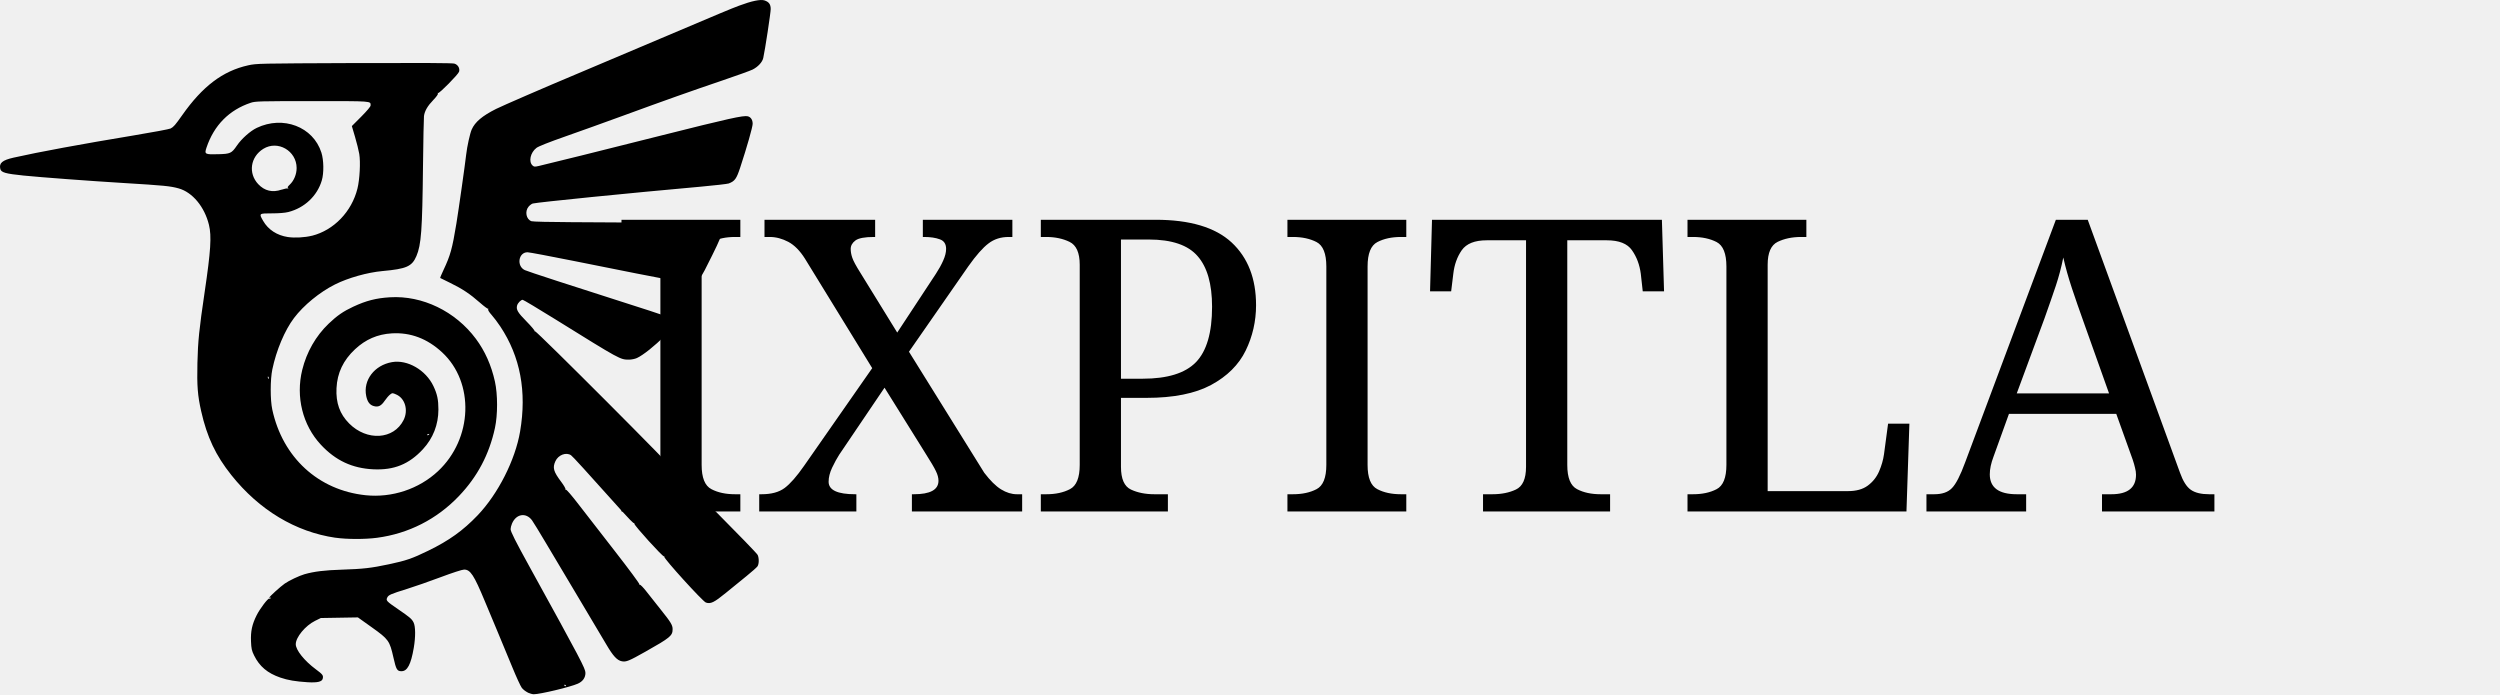
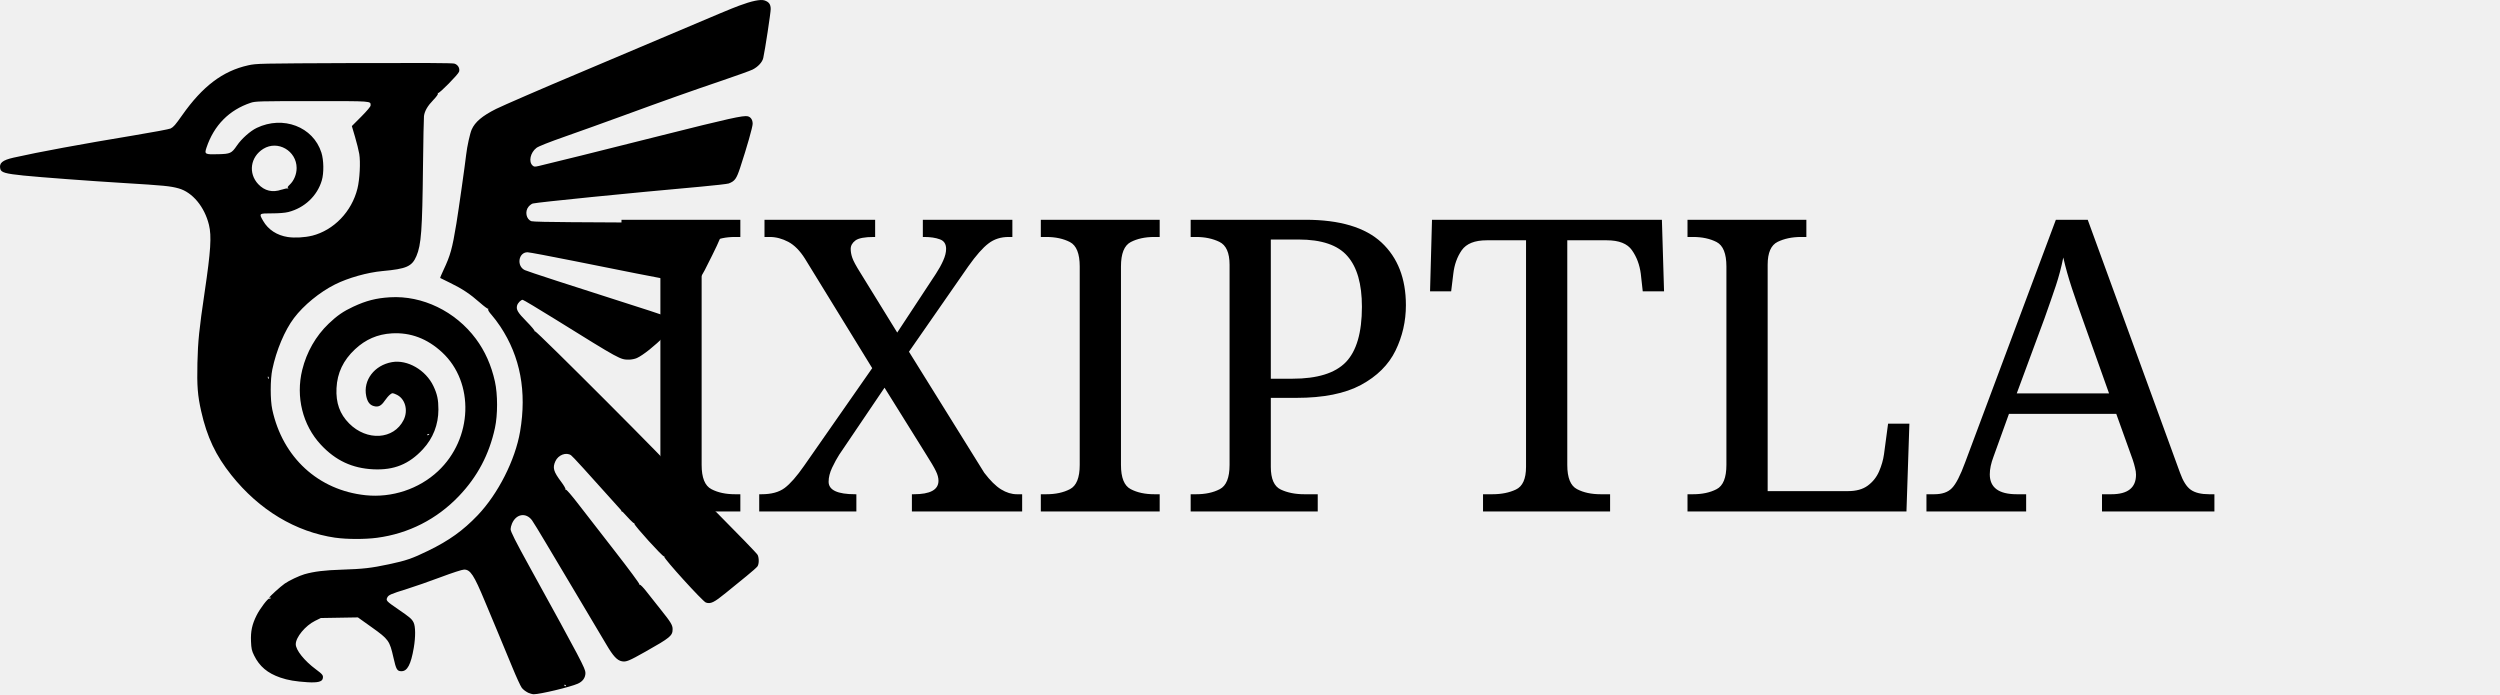
<svg xmlns="http://www.w3.org/2000/svg" width="199.816mm" height="55.486mm" viewBox="0 0 199.816 55.486" version="1.1" id="svg1">
  <defs id="defs1" />
  <g id="layer1" transform="translate(-0.9594441,-96.34857)">
    <path style="fill:#000000;stroke-width:0.266;stroke-dasharray:none" d="m 43.133,151.691 c -0.159,-0.072 -0.371,-0.238 -0.469,-0.368 -0.099,-0.13 -0.439,-0.87 -0.756,-1.644 -0.317,-0.774 -0.862,-2.088 -1.211,-2.92 -0.349,-0.832 -0.793,-1.893 -0.986,-2.357 -0.871,-2.096 -1.157,-2.531 -1.657,-2.529 -0.152,9.3e-4 -0.933,0.253 -1.879,0.609 -0.89,0.334 -2.093,0.754 -2.674,0.934 -1.327,0.412 -1.497,0.487 -1.595,0.702 -0.107,0.234 -0.058,0.285 0.885,0.932 0.926,0.635 1.075,0.762 1.22,1.041 0.163,0.314 0.171,1.154 0.018,2.047 -0.227,1.319 -0.511,1.858 -0.981,1.858 -0.349,0 -0.427,-0.131 -0.641,-1.085 -0.305,-1.352 -0.382,-1.461 -1.726,-2.42 l -1.116,-0.796 -1.482,0.025 -1.482,0.025 -0.461,0.227 c -0.775,0.382 -1.541,1.309 -1.541,1.865 0,0.469 0.685,1.325 1.605,2.007 0.557,0.413 0.614,0.491 0.548,0.754 -0.06,0.241 -0.43,0.327 -1.208,0.279 -0.972,-0.062 -1.563,-0.16 -2.18,-0.372 -1.024,-0.353 -1.662,-0.89 -2.093,-1.764 -0.193,-0.392 -0.226,-0.543 -0.25,-1.13 -0.033,-0.806 0.085,-1.354 0.446,-2.078 0.272,-0.545 0.921,-1.398 1.018,-1.338 0.034,0.018 0.085,0.001 0.113,-0.043 0.032,-0.049 0.02,-0.064 -0.03,-0.031 -0.044,0.025 -0.081,0.018 -0.081,-0.012 0,-0.073 0.893,-0.882 1.235,-1.12 0.349,-0.243 1.163,-0.627 1.579,-0.746 0.758,-0.216 1.611,-0.321 2.96,-0.363 1.717,-0.056 2.346,-0.125 3.783,-0.431 1.384,-0.294 1.86,-0.458 3.144,-1.084 1.662,-0.809 2.785,-1.614 3.941,-2.823 1.638,-1.713 3.014,-4.428 3.401,-6.711 0.541,-3.189 0.018,-5.969 -1.577,-8.381 -0.207,-0.314 -0.523,-0.733 -0.701,-0.931 -0.201,-0.224 -0.305,-0.394 -0.273,-0.45 0.031,-0.049 0.025,-0.068 -0.002,-0.043 -0.031,0.025 -0.329,-0.195 -0.667,-0.493 -0.787,-0.694 -1.4,-1.101 -2.363,-1.571 -0.426,-0.207 -0.787,-0.385 -0.803,-0.395 -0.018,-0.012 0.101,-0.295 0.261,-0.633 0.554,-1.178 0.698,-1.693 1.031,-3.712 0.167,-1.013 0.694,-4.72 0.784,-5.524 0.073,-0.645 0.302,-1.685 0.441,-1.999 0.266,-0.601 0.845,-1.09 1.945,-1.643 0.496,-0.249 3.935,-1.74 6.333,-2.745 1.087,-0.456 3.961,-1.671 6.861,-2.902 4.872,-2.067 5.546,-2.349 6.228,-2.605 0.998,-0.374 1.722,-0.526 2.029,-0.424 0.363,0.12 0.503,0.315 0.502,0.697 -9.25e-4,0.3 -0.453,3.271 -0.595,3.907 -0.073,0.329 -0.415,0.702 -0.846,0.922 -0.175,0.089 -1.267,0.484 -2.428,0.877 -2.478,0.84 -4.551,1.575 -7.987,2.834 -1.374,0.503 -3.423,1.239 -4.553,1.635 -1.316,0.461 -2.148,0.791 -2.313,0.917 -0.488,0.372 -0.648,1.104 -0.308,1.412 0.115,0.104 0.175,0.107 0.503,0.031 0.92,-0.213 4.95,-1.216 9.837,-2.448 5.323,-1.341 6.518,-1.607 6.858,-1.521 0.244,0.062 0.39,0.286 0.39,0.599 0,0.257 -0.46,1.872 -0.995,3.496 -0.298,0.905 -0.431,1.089 -0.92,1.275 -0.105,0.037 -1.102,0.154 -2.216,0.254 -5.813,0.521 -13.03,1.245 -13.444,1.348 -0.087,0.025 -0.237,0.134 -0.334,0.249 -0.32,0.38 -0.192,1.022 0.234,1.166 0.104,0.037 1.535,0.07 3.18,0.076 4.62,0.018 10.307,0.081 11.048,0.123 1.333,0.075 1.346,0.229 0.212,2.528 -0.996,2.018 -0.995,2.017 -1.711,2.15 -0.435,0.08 -0.84,0.006 -9.333,-1.698 -1.913,-0.384 -3.586,-0.698 -3.717,-0.698 -0.727,0 -0.894,1.108 -0.214,1.427 0.257,0.12 3.466,1.164 9.994,3.251 1.618,0.517 1.884,0.666 1.884,1.055 0,0.198 -0.103,0.336 -0.721,0.969 -0.742,0.759 -1.703,1.525 -2.199,1.752 -0.155,0.071 -0.44,0.129 -0.633,0.128 -0.705,-0.002 -0.652,0.031 -5.924,-3.245 -1.362,-0.845 -2.519,-1.537 -2.573,-1.537 -0.144,0 -0.397,0.26 -0.447,0.459 -0.083,0.329 0.049,0.556 0.752,1.268 0.385,0.391 0.675,0.737 0.646,0.77 -0.031,0.031 -0.018,0.037 0.031,0.012 0.102,-0.056 11.39,11.253 11.376,11.399 -0.004,0.056 0.018,0.081 0.043,0.062 0.079,-0.049 6.28,6.193 6.382,6.424 0.12,0.269 0.111,0.73 -0.018,0.913 -0.062,0.085 -0.451,0.432 -0.871,0.772 -0.419,0.34 -1.165,0.946 -1.657,1.348 -0.94,0.768 -1.217,0.901 -1.595,0.769 -0.256,-0.089 -3.395,-3.546 -3.325,-3.661 0.025,-0.043 0.018,-0.056 -0.025,-0.031 -0.088,0.056 -2.379,-2.469 -2.365,-2.605 0.004,-0.049 -0.018,-0.076 -0.049,-0.056 -0.031,0.018 -0.447,-0.401 -0.924,-0.933 -2.937,-3.278 -3.946,-4.385 -4.085,-4.482 -0.389,-0.273 -1.024,-0.031 -1.254,0.472 -0.239,0.528 -0.155,0.826 0.466,1.651 0.214,0.285 0.366,0.551 0.339,0.594 -0.031,0.049 -0.018,0.062 0.031,0.031 0.043,-0.031 0.46,0.451 1.011,1.168 0.514,0.668 1.831,2.365 2.926,3.77 1.1,1.411 1.971,2.59 1.945,2.632 -0.025,0.043 -0.018,0.056 0.031,0.031 0.043,-0.025 0.284,0.222 0.553,0.57 0.263,0.339 0.784,0.997 1.157,1.462 0.761,0.948 0.91,1.196 0.91,1.511 0,0.53 -0.179,0.679 -2.181,1.808 -1.31,0.739 -1.528,0.828 -1.872,0.764 -0.382,-0.071 -0.7,-0.414 -1.239,-1.333 -0.275,-0.469 -1.266,-2.134 -2.202,-3.702 -0.936,-1.567 -2.124,-3.562 -2.641,-4.433 -0.516,-0.871 -1.014,-1.683 -1.106,-1.806 -0.484,-0.644 -1.272,-0.509 -1.599,0.274 -0.062,0.143 -0.109,0.341 -0.109,0.439 0,0.194 0.38,0.949 1.546,3.063 4.082,7.409 4.436,8.081 4.436,8.428 -2.47e-4,0.382 -0.215,0.684 -0.611,0.86 -0.613,0.272 -3.023,0.848 -3.53,0.844 -0.102,-9.8e-4 -0.316,-0.062 -0.475,-0.133 z m 3.069,-0.53 c 0,-0.018 -0.031,-0.049 -0.07,-0.075 -0.037,-0.025 -0.07,-0.006 -0.07,0.031 0,0.043 0.031,0.075 0.07,0.075 0.037,0 0.07,-0.012 0.07,-0.031 z M 27.771,139.329 c -3.184,-0.464 -6.091,-2.212 -8.316,-5.003 -1.256,-1.576 -1.951,-3.046 -2.418,-5.118 -0.281,-1.247 -0.341,-2.018 -0.299,-3.838 0.041,-1.74 0.139,-2.71 0.577,-5.667 0.489,-3.304 0.565,-4.48 0.346,-5.38 -0.35,-1.442 -1.318,-2.608 -2.421,-2.916 -0.666,-0.186 -1.178,-0.236 -4.398,-0.431 -2.646,-0.16 -6.653,-0.459 -7.997,-0.596 -1.443,-0.147 -1.79,-0.245 -1.86,-0.525 -0.118,-0.471 0.156,-0.704 1.068,-0.909 1.971,-0.445 5.467,-1.091 9.572,-1.77 1.531,-0.253 2.868,-0.504 2.971,-0.557 0.239,-0.124 0.376,-0.282 0.924,-1.061 1.627,-2.313 3.241,-3.534 5.266,-3.986 0.671,-0.15 0.802,-0.152 8.458,-0.183 5.473,-0.018 7.851,-0.006 8.031,0.043 0.29,0.087 0.459,0.38 0.375,0.651 -0.067,0.216 -1.582,1.754 -1.673,1.698 -0.043,-0.025 -0.049,-0.006 -0.018,0.043 0.031,0.049 -0.109,0.249 -0.358,0.508 -0.466,0.481 -0.702,0.886 -0.755,1.296 -0.018,0.155 -0.056,1.96 -0.078,4.011 -0.056,5.123 -0.141,6.275 -0.527,7.179 -0.354,0.828 -0.792,1.021 -2.709,1.195 -1.203,0.109 -2.747,0.544 -3.795,1.069 -1.224,0.613 -2.508,1.665 -3.28,2.687 -0.741,0.981 -1.414,2.575 -1.732,4.109 -0.169,0.813 -0.171,2.428 -0.004,3.202 0.827,3.834 3.682,6.454 7.462,6.85 2.105,0.22 4.261,-0.496 5.785,-1.922 2.779,-2.599 2.933,-7.086 0.326,-9.5 -1.186,-1.098 -2.526,-1.603 -4.019,-1.515 -1.139,0.067 -2.096,0.481 -2.94,1.271 -0.94,0.88 -1.42,1.887 -1.48,3.107 -0.058,1.18 0.261,2.07 1.009,2.822 1.426,1.432 3.571,1.296 4.355,-0.276 0.389,-0.78 0.119,-1.724 -0.581,-2.034 -0.312,-0.138 -0.316,-0.138 -0.499,-0.002 -0.102,0.075 -0.296,0.3 -0.431,0.498 -0.283,0.415 -0.512,0.527 -0.873,0.427 -0.322,-0.089 -0.508,-0.335 -0.605,-0.803 -0.262,-1.262 0.653,-2.466 2.06,-2.711 1.24,-0.216 2.702,0.631 3.313,1.918 0.302,0.637 0.398,1.087 0.397,1.87 -0.002,1.208 -0.427,2.297 -1.237,3.172 -1.11,1.199 -2.308,1.685 -3.961,1.607 -1.691,-0.08 -3.02,-0.702 -4.197,-1.966 -1.457,-1.564 -2.019,-3.823 -1.489,-5.98 0.351,-1.427 1.085,-2.711 2.113,-3.695 0.671,-0.642 1.171,-0.987 1.968,-1.358 1.038,-0.483 1.826,-0.684 2.934,-0.751 2.589,-0.156 5.225,1.119 6.863,3.319 0.728,0.978 1.232,2.109 1.522,3.413 0.229,1.031 0.23,2.662 0.003,3.712 -0.459,2.116 -1.4,3.896 -2.88,5.445 -1.767,1.851 -4.026,3 -6.548,3.334 -0.963,0.127 -2.416,0.125 -3.316,-0.006 z m 7.489,-8.261 c 0.025,-0.043 -0.004,-0.049 -0.066,-0.031 -0.122,0.049 -0.144,0.097 -0.043,0.097 0.037,0 0.086,-0.031 0.109,-0.07 z m -12.818,-4.543 c -0.023,-0.062 -0.057,-0.094 -0.075,-0.075 -0.018,0.018 -0.012,0.067 0.012,0.109 0.069,0.112 0.11,0.091 0.062,-0.031 z m 3.459,-11.335 c 1.744,-0.442 3.173,-1.929 3.629,-3.775 0.181,-0.735 0.253,-2.11 0.144,-2.765 -0.045,-0.269 -0.196,-0.879 -0.337,-1.357 l -0.256,-0.868 0.75,-0.752 c 0.453,-0.454 0.749,-0.807 0.749,-0.892 -0.003,-0.367 0.215,-0.351 -4.658,-0.351 -4.198,0 -4.552,0.012 -4.911,0.129 -1.74,0.58 -2.948,1.802 -3.548,3.591 -0.176,0.524 -0.124,0.553 0.918,0.525 0.996,-0.025 1.086,-0.068 1.519,-0.699 0.374,-0.545 1.065,-1.159 1.581,-1.406 2.109,-1.007 4.511,-0.088 5.167,1.976 0.191,0.603 0.207,1.625 0.034,2.217 -0.362,1.238 -1.381,2.202 -2.677,2.532 -0.267,0.068 -0.746,0.107 -1.319,0.107 -1.038,0 -1.039,0.001 -0.695,0.601 0.402,0.701 1.104,1.159 1.976,1.291 0.553,0.083 1.362,0.037 1.935,-0.107 z m -2.433,-3.681 c 0.21,-0.072 0.431,-0.116 0.493,-0.097 0.081,0.025 0.087,0.018 0.023,-0.031 -0.066,-0.049 -0.033,-0.116 0.132,-0.271 0.339,-0.319 0.553,-0.835 0.552,-1.333 -0.003,-1.377 -1.51,-2.245 -2.662,-1.533 -1.036,0.641 -1.225,1.953 -0.407,2.823 0.51,0.542 1.14,0.69 1.869,0.438 z" id="path1" />
    <text xml:space="preserve" style="font-style:normal;font-variant:normal;font-weight:normal;font-stretch:normal;font-size:32.633px;font-family:Georgia;-inkscape-font-specification:Georgia;text-align:center;writing-mode:lr-tb;direction:ltr;text-anchor:middle;fill:#ffffff;stroke-width:5.223;stroke-dasharray:none" x="134.88" y="137.229" id="text19">
-       <tspan id="tspan19" style="font-size:32.633px;fill:#000000;stroke-width:5.223" x="134.88" y="137.229">IXPITLA</tspan>
+       <tspan id="tspan19" style="font-size:32.633px;fill:#000000;stroke-width:5.223" x="134.88" y="137.229">IXIPTLA</tspan>
    </text>
  </g>
</svg>
